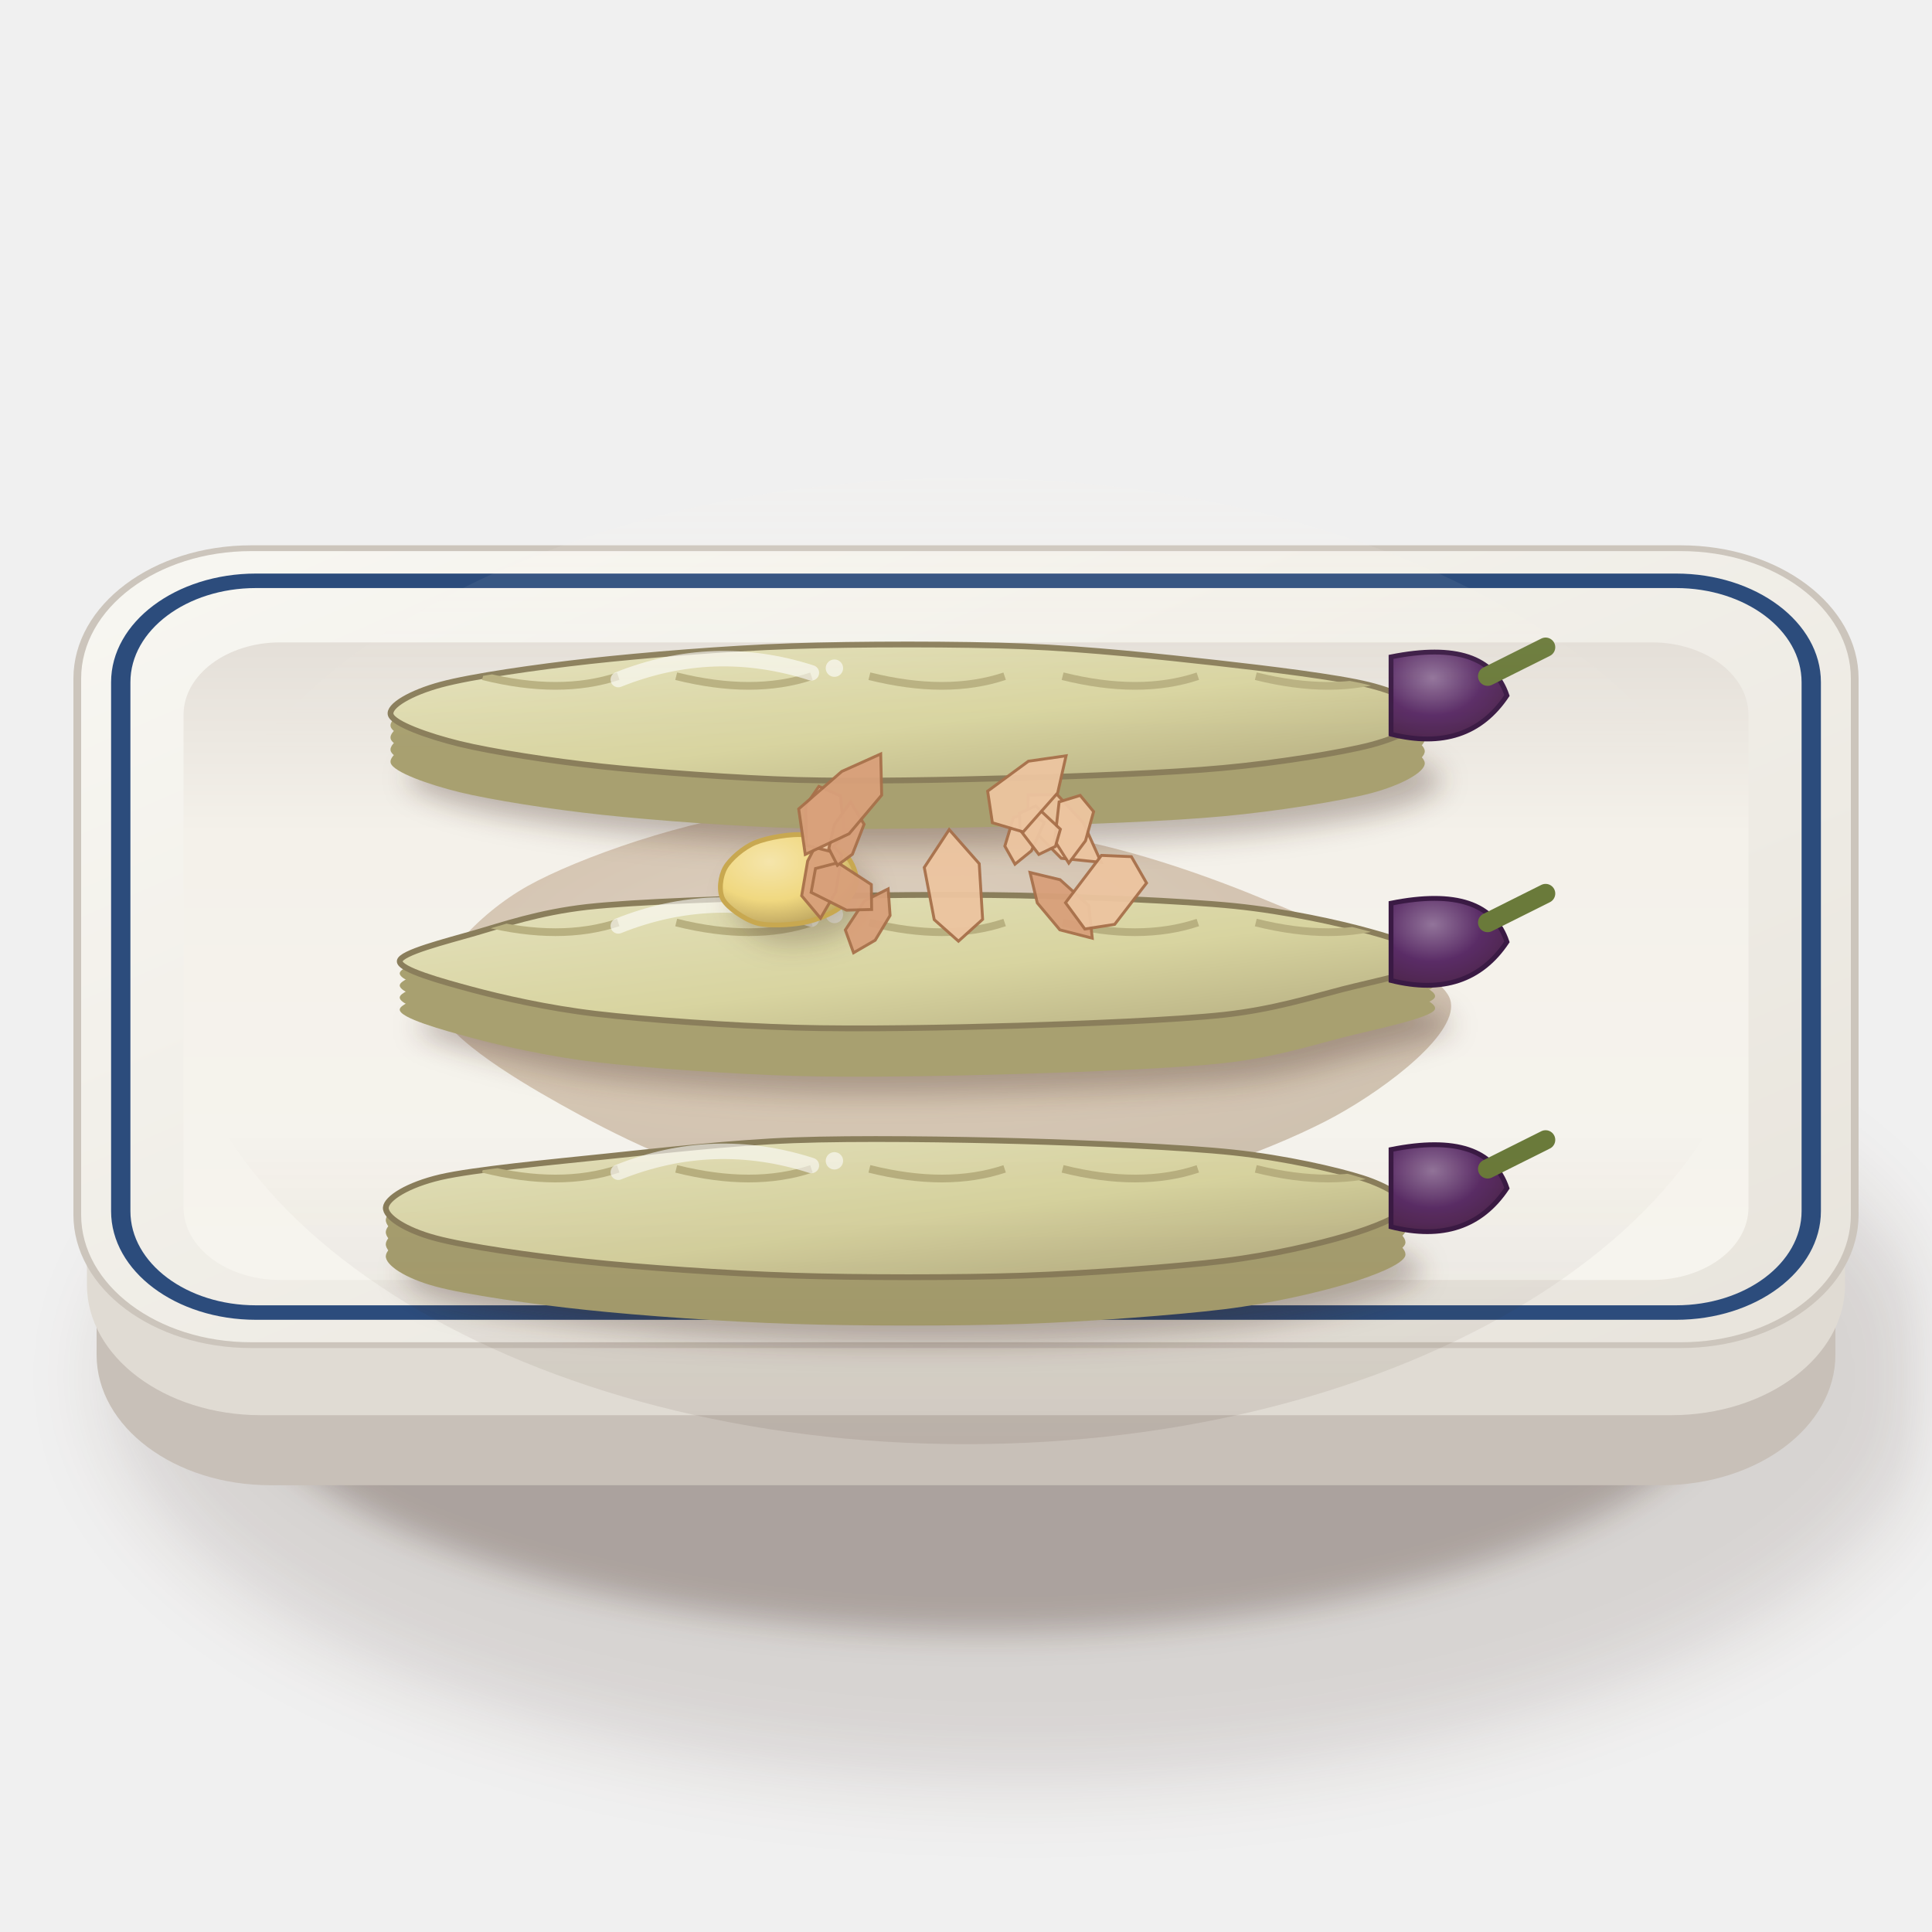
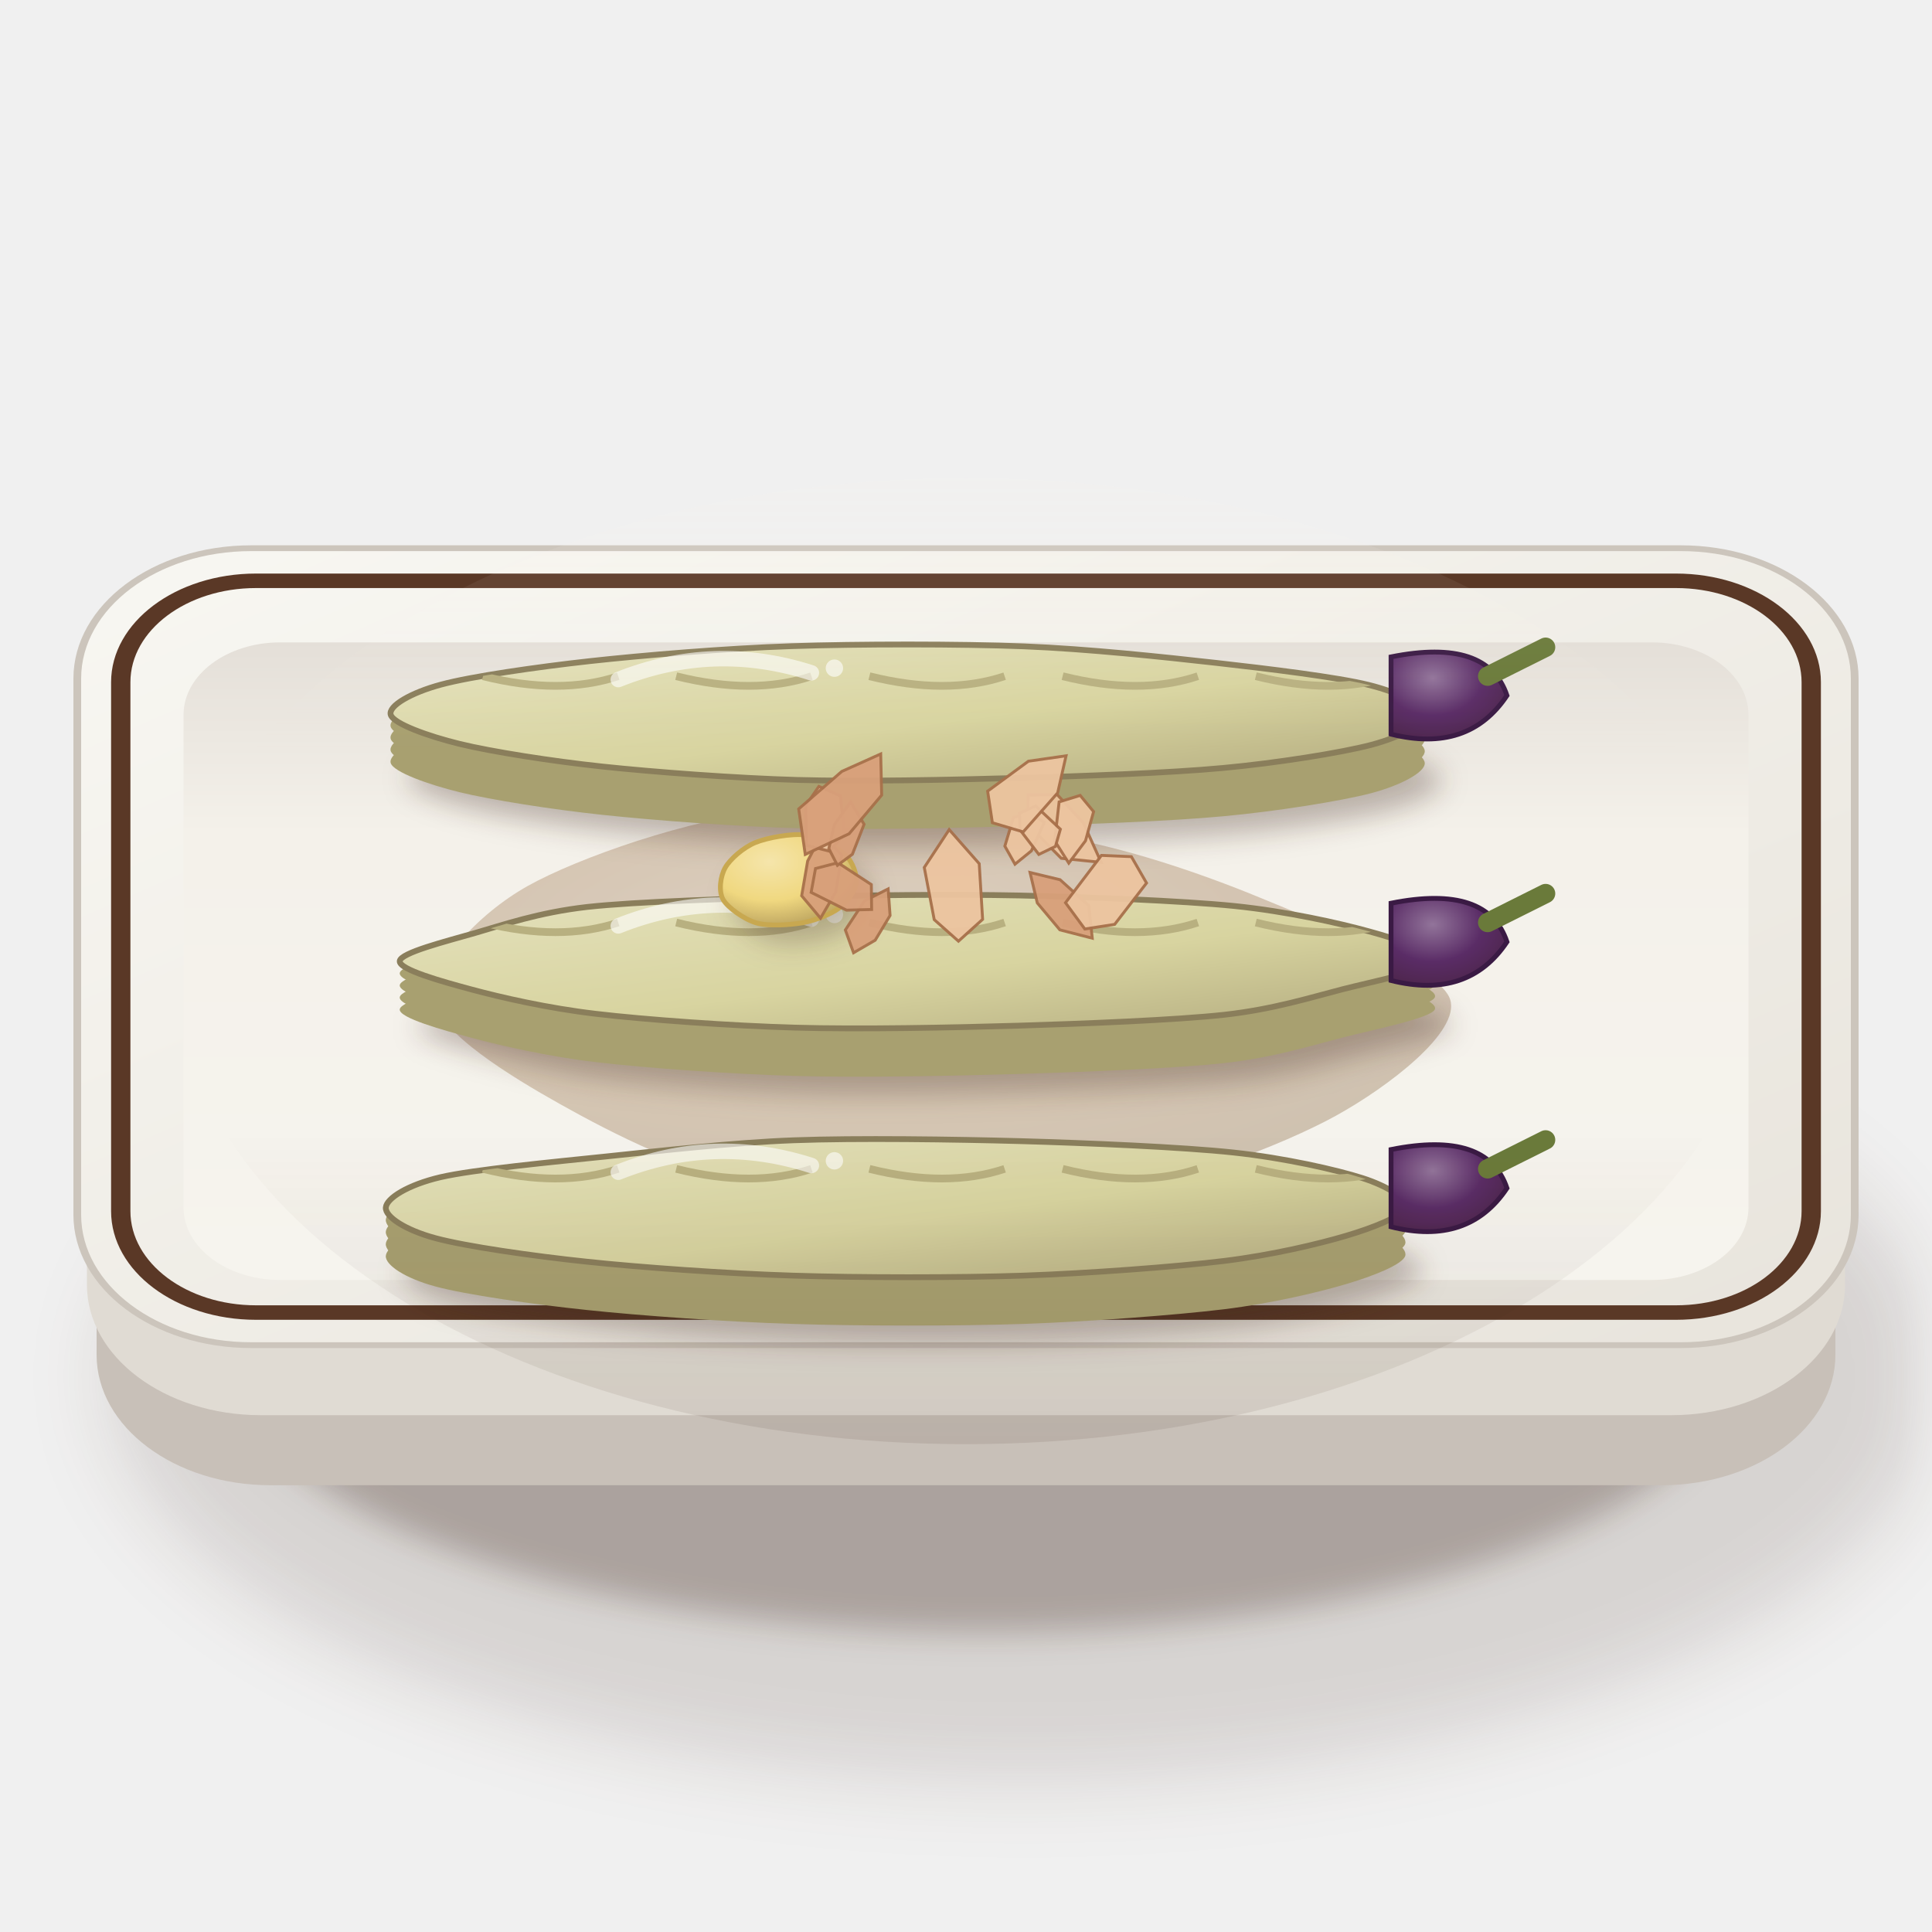
<svg xmlns="http://www.w3.org/2000/svg" viewBox="0 0 200 200" width="400" height="400">
  <defs>
    <filter id="yakinasu-1" x="-50%" y="-50%" width="200%" height="200%">
      <feGaussianBlur stdDeviation="4" />
    </filter>
    <filter id="yakinasu-2" x="-50%" y="-50%" width="200%" height="200%">
      <feGaussianBlur stdDeviation="1.6" />
    </filter>
    <linearGradient id="yakinasu-3" x1="0" y1="0" x2="1" y2="1">
      <stop offset="0" stop-color="#f8f7f2" />
      <stop offset="1" stop-color="#e8e4dc" />
    </linearGradient>
    <linearGradient id="yakinasu-4" x1="0" y1="0" x2="0" y2="1">
      <stop offset="0" stop-color="#e4dfd8" />
      <stop offset="0.3" stop-color="#f4f1ea" />
      <stop offset="1" stop-color="#f6f4ee" />
    </linearGradient>
    <radialGradient id="yakinasu-5" cx="0.4" cy="0.35" r="0.7">
      <stop offset="0" stop-color="#a7835f" />
      <stop offset="0.6" stop-color="#8a5a2a" />
      <stop offset="1" stop-color="#724921" />
    </radialGradient>
    <filter id="yakinasu-6" x="-50%" y="-50%" width="200%" height="200%">
      <feGaussianBlur stdDeviation="1.4" />
    </filter>
    <linearGradient id="yakinasu-7" x1="0" y1="0" x2="1" y2="1">
      <stop offset="0" stop-color="#e4e1bd" />
      <stop offset="0.55" stop-color="#d8d4a0" />
      <stop offset="1" stop-color="#b2aa7e" />
    </linearGradient>
    <clipPath id="yakinasu-8">
      <path d="M147.49,74C147.53,74.93 145.07,76.28 141.94,77.11C138.81,77.93 132.14,78.99 126.61,79.5C121.08,80.02 111.7,80.36 105.1,80.54C98.49,80.73 88.99,80.92 82.57,80.74C76.16,80.56 67.58,79.91 62.34,79.35C57.09,78.79 50.87,77.81 47.59,77.01C44.31,76.21 40.74,74.92 40.45,74C40.16,73.08 42.56,71.7 45.65,70.87C48.74,70.03 55.61,69.04 61.05,68.44C66.49,67.84 75.18,67.11 81.93,66.89C88.67,66.66 99.42,66.65 106.01,66.91C112.61,67.17 120.52,68.02 125.88,68.62C131.23,69.22 138.47,70.1 141.71,70.91C144.95,71.71 147.46,73.07 147.49,74Z" />
    </clipPath>
    <radialGradient id="yakinasu-9" cx="0.36" cy="0.3" r="0.78">
      <stop offset="0" stop-color="#92749a" />
      <stop offset="0.55" stop-color="#5a2c66" />
      <stop offset="1" stop-color="#4c2549" />
    </radialGradient>
    <clipPath id="yakinasu-10">
      <path d="M148.53,99.5C148.12,100.4 142.22,101.58 138.97,102.41C135.71,103.25 131.85,104.47 126.81,105.04C121.76,105.6 112,105.98 105.33,106.18C98.66,106.38 88.88,106.57 82.33,106.38C75.78,106.2 66.72,105.55 61.69,104.95C56.66,104.36 51.86,103.25 48.81,102.43C45.76,101.61 41.33,100.38 41.38,99.5C41.43,98.63 46.24,97.43 49.15,96.59C52.06,95.75 55.74,94.46 60.77,93.89C65.81,93.33 75.99,93.02 82.7,92.84C89.42,92.66 98.75,92.56 105.52,92.7C112.28,92.85 122.36,93.24 127.79,93.79C133.22,94.35 138.59,95.55 141.7,96.41C144.81,97.26 148.94,98.6 148.53,99.5Z" />
    </clipPath>
    <clipPath id="yakinasu-11">
      <path d="M145.47,125C145.21,125.9 142.12,127.11 139.31,127.94C136.5,128.77 131.75,129.91 126.74,130.53C121.74,131.14 112.66,131.82 105.96,132.05C99.25,132.28 88.82,132.27 82.04,132.05C75.26,131.84 66.29,131.2 60.75,130.61C55.2,130.03 48.18,129.02 45.06,128.17C41.94,127.33 39.86,125.95 39.94,125C40.02,124.05 42.19,122.66 45.61,121.86C49.02,121.07 57.22,120.29 62.71,119.72C68.2,119.15 75.76,118.28 82.19,118.04C88.63,117.8 98.81,117.94 105.63,118.13C112.46,118.32 122.39,118.74 127.7,119.31C133.01,119.88 138.35,121.1 141.02,121.95C143.68,122.8 145.72,124.1 145.47,125Z" />
    </clipPath>
    <radialGradient id="yakinasu-12" cx="0.36" cy="0.3" r="0.78">
      <stop offset="0" stop-color="#f5e5ab" />
      <stop offset="0.55" stop-color="#f0d880" />
      <stop offset="1" stop-color="#b59d5b" />
    </radialGradient>
    <clipPath id="yakinasu-13">
      <path d="M18,99.5A82,50 0 1 0 182,99.5A82,50 0 1 0 18,99.5Z" />
    </clipPath>
    <linearGradient id="yakinasu-14" x1="0" y1="0" x2="0" y2="1">
      <stop offset="0" stop-color="#fff8ec" stop-opacity="0.2" />
      <stop offset="0.45" stop-color="#fff8ec" stop-opacity="0" />
      <stop offset="0.75" stop-color="#3a2212" stop-opacity="0" />
      <stop offset="1" stop-color="#3a2212" stop-opacity="0.1" />
    </linearGradient>
  </defs>
  <ellipse cx="106" cy="142.4" rx="94.8" ry="41.9" fill="#3a2212" opacity="0.14" filter="url(#yakinasu-1)" />
  <ellipse cx="102" cy="140.4" rx="77.87" ry="28.57" fill="#3a2212" opacity="0.28" filter="url(#yakinasu-2)" />
  <g transform="translate(100 114) scale(1 0.75)" fill="#c8c0b8">
    <rect x="-90" y="-53" width="180" height="106" rx="18" />
  </g>
  <g transform="translate(100 106) scale(1 0.75)" fill="#e0dbd3">
    <rect x="-91" y="-54" width="182" height="108" rx="18" />
  </g>
  <g transform="translate(100 98) scale(1 0.75)" fill="url(#yakinasu-3)" stroke="#ccc5bc" stroke-width=".8" vector-effect="non-scaling-stroke">
    <rect x="-92" y="-55" width="184" height="110" rx="18" />
  </g>
-   <g transform="translate(100 98) scale(1 0.75)" fill="none" stroke="#2c4c7c" stroke-width="2" vector-effect="non-scaling-stroke">
+   <g transform="translate(100 98) scale(1 0.75)" fill="none" stroke="#5a3826" stroke-width="2" vector-effect="non-scaling-stroke">
    <rect x="-87.5" y="-50.5" width="175" height="101" rx="14" />
  </g>
  <g transform="translate(100 99.5) scale(1 0.75)" fill="url(#yakinasu-4)">
    <rect x="-81" y="-44" width="162" height="88" rx="10" />
  </g>
  <path d="M150.13,103.5C151.13,106.82 143.81,112.46 138.24,115.53C132.66,118.59 121.7,122.8 112.93,123.93C104.17,125.05 88.06,124.47 79.82,123.03C71.58,121.59 63.25,117.25 58.02,114.32C52.79,111.39 45.45,106.89 44.94,103.5C44.43,100.11 49.4,94.65 54.62,91.72C59.85,88.79 71.49,84.71 79.79,83.95C88.09,83.19 102.21,85.22 109.97,86.64C117.73,88.05 125.51,90.85 131.54,93.38C137.56,95.9 149.12,100.18 150.13,103.5Z" fill="url(#yakinasu-5)" opacity="0.3" />
  <path d="M147.49,74C147.53,74.93 145.07,76.28 141.94,77.11C138.81,77.93 132.14,78.99 126.61,79.5C121.08,80.02 111.7,80.36 105.1,80.54C98.49,80.73 88.99,80.92 82.57,80.74C76.16,80.56 67.58,79.91 62.34,79.35C57.09,78.79 50.87,77.81 47.59,77.01C44.31,76.21 40.74,74.92 40.45,74C40.16,73.08 42.56,71.7 45.65,70.87C48.74,70.03 55.61,69.04 61.05,68.44C66.49,67.84 75.18,67.11 81.93,66.89C88.67,66.66 99.42,66.65 106.01,66.91C112.61,67.17 120.52,68.02 125.88,68.62C131.23,69.22 138.47,70.1 141.71,70.91C144.95,71.71 147.46,73.07 147.49,74Z" transform="translate(1.8 6.8)" fill="#3a2212" opacity="0.3" filter="url(#yakinasu-6)" />
  <path d="M147.49,74C147.53,74.93 145.07,76.28 141.94,77.11C138.81,77.93 132.14,78.99 126.61,79.5C121.08,80.02 111.7,80.36 105.1,80.54C98.49,80.73 88.99,80.92 82.57,80.74C76.16,80.56 67.58,79.91 62.34,79.35C57.09,78.79 50.87,77.81 47.59,77.01C44.31,76.21 40.74,74.92 40.45,74C40.16,73.08 42.56,71.7 45.65,70.87C48.74,70.03 55.61,69.04 61.05,68.44C66.49,67.84 75.18,67.11 81.93,66.89C88.67,66.66 99.42,66.65 106.01,66.91C112.61,67.17 120.52,68.02 125.88,68.62C131.23,69.22 138.47,70.1 141.71,70.91C144.95,71.71 147.46,73.07 147.49,74Z" transform="translate(0 5)" fill="#a8a070" />
  <path d="M147.49,74C147.53,74.93 145.07,76.28 141.94,77.11C138.81,77.93 132.14,78.99 126.61,79.5C121.08,80.02 111.7,80.36 105.1,80.54C98.49,80.73 88.99,80.92 82.57,80.74C76.16,80.56 67.58,79.91 62.34,79.35C57.09,78.79 50.87,77.81 47.59,77.01C44.31,76.21 40.74,74.92 40.45,74C40.16,73.08 42.56,71.7 45.65,70.87C48.74,70.03 55.61,69.04 61.05,68.44C66.49,67.84 75.18,67.11 81.93,66.89C88.67,66.66 99.42,66.65 106.01,66.91C112.61,67.17 120.52,68.02 125.88,68.62C131.23,69.22 138.47,70.1 141.71,70.91C144.95,71.71 147.46,73.07 147.49,74Z" transform="translate(0 3.75)" fill="#a8a070" />
  <path d="M147.49,74C147.53,74.93 145.07,76.28 141.94,77.11C138.81,77.93 132.14,78.99 126.61,79.5C121.08,80.02 111.7,80.36 105.1,80.54C98.49,80.73 88.99,80.92 82.57,80.74C76.16,80.56 67.58,79.91 62.34,79.35C57.09,78.79 50.87,77.81 47.59,77.01C44.31,76.21 40.74,74.92 40.45,74C40.16,73.08 42.56,71.7 45.65,70.87C48.74,70.03 55.61,69.04 61.05,68.44C66.49,67.84 75.18,67.11 81.93,66.89C88.67,66.66 99.42,66.65 106.01,66.91C112.61,67.17 120.52,68.02 125.88,68.62C131.23,69.22 138.47,70.1 141.71,70.91C144.95,71.71 147.46,73.07 147.49,74Z" transform="translate(0 2.5)" fill="#a8a070" />
  <path d="M147.49,74C147.53,74.93 145.07,76.28 141.94,77.11C138.81,77.93 132.14,78.99 126.61,79.5C121.08,80.02 111.7,80.36 105.1,80.54C98.49,80.73 88.99,80.92 82.57,80.74C76.16,80.56 67.58,79.91 62.34,79.35C57.09,78.79 50.87,77.81 47.59,77.01C44.31,76.21 40.74,74.92 40.45,74C40.16,73.08 42.56,71.7 45.65,70.87C48.74,70.03 55.61,69.04 61.05,68.44C66.49,67.84 75.18,67.11 81.93,66.89C88.67,66.66 99.42,66.65 106.01,66.91C112.61,67.17 120.52,68.02 125.88,68.62C131.23,69.22 138.47,70.1 141.71,70.91C144.95,71.71 147.46,73.07 147.49,74Z" transform="translate(0 1.25)" fill="#a8a070" />
  <path d="M147.49,74C147.53,74.93 145.07,76.28 141.94,77.11C138.81,77.93 132.14,78.99 126.61,79.5C121.08,80.02 111.7,80.36 105.1,80.54C98.49,80.73 88.99,80.92 82.57,80.74C76.16,80.56 67.58,79.91 62.34,79.35C57.09,78.79 50.87,77.81 47.59,77.01C44.31,76.21 40.74,74.92 40.45,74C40.16,73.08 42.56,71.7 45.65,70.87C48.74,70.03 55.61,69.04 61.05,68.44C66.49,67.84 75.18,67.11 81.93,66.89C88.67,66.66 99.42,66.65 106.01,66.91C112.61,67.17 120.52,68.02 125.88,68.62C131.23,69.22 138.47,70.1 141.71,70.91C144.95,71.71 147.46,73.07 147.49,74Z" fill="url(#yakinasu-7)" stroke="#8a7e5b" stroke-width=".6" />
  <g clip-path="url(#yakinasu-8)">
    <path d="M50,70 q8,2 14,0" stroke="#b8b080" stroke-width=".8" fill="none" />
    <path d="M70,70 q8,2 14,0" stroke="#b8b080" stroke-width=".8" fill="none" />
    <path d="M90,70 q8,2 14,0" stroke="#b8b080" stroke-width=".8" fill="none" />
    <path d="M110,70 q8,2 14,0" stroke="#b8b080" stroke-width=".8" fill="none" />
    <path d="M130,70 q8,2 14,0" stroke="#b8b080" stroke-width=".8" fill="none" />
  </g>
  <path d="M144,68 q10,-2 12,4 q-4,6 -12,4Z" fill="url(#yakinasu-9)" stroke="#3a1a44" stroke-width=".5" />
  <path d="M154,70 l6,-3" stroke="#6a7a3a" stroke-width="2" stroke-linecap="round" />
  <g transform="translate(74 70) rotate(-2)">
    <path d="M-10,0 Q0,-3.6 10,0" stroke="#fff" stroke-width="1.6" fill="none" stroke-linecap="round" opacity="0.6" />
    <circle cx="12.4" cy="-.4" r=".9" fill="#fff" opacity="0.6" />
  </g>
  <path d="M148.53,99.5C148.12,100.4 142.22,101.58 138.97,102.41C135.71,103.25 131.85,104.47 126.81,105.04C121.76,105.6 112,105.98 105.33,106.18C98.66,106.38 88.88,106.57 82.33,106.38C75.78,106.2 66.72,105.55 61.69,104.95C56.66,104.36 51.86,103.25 48.81,102.43C45.76,101.61 41.33,100.38 41.38,99.5C41.43,98.63 46.24,97.43 49.15,96.59C52.06,95.75 55.74,94.46 60.77,93.89C65.81,93.33 75.99,93.02 82.7,92.84C89.42,92.66 98.75,92.56 105.52,92.7C112.28,92.85 122.36,93.24 127.79,93.79C133.22,94.35 138.59,95.55 141.7,96.41C144.81,97.26 148.94,98.6 148.53,99.5Z" transform="translate(1.8 6.8)" fill="#3a2212" opacity="0.3" filter="url(#yakinasu-6)" />
  <path d="M148.53,99.5C148.12,100.4 142.22,101.58 138.97,102.41C135.71,103.25 131.85,104.47 126.81,105.04C121.76,105.6 112,105.98 105.33,106.18C98.66,106.38 88.88,106.57 82.33,106.38C75.78,106.2 66.72,105.55 61.69,104.95C56.66,104.36 51.86,103.25 48.81,102.43C45.76,101.61 41.33,100.38 41.38,99.5C41.43,98.63 46.24,97.43 49.15,96.59C52.06,95.75 55.74,94.46 60.77,93.89C65.81,93.33 75.99,93.02 82.7,92.84C89.42,92.66 98.75,92.56 105.52,92.7C112.28,92.85 122.36,93.24 127.79,93.79C133.22,94.35 138.59,95.55 141.7,96.41C144.81,97.26 148.94,98.6 148.53,99.5Z" transform="translate(0 5)" fill="#a8a070" />
  <path d="M148.53,99.5C148.12,100.4 142.22,101.58 138.97,102.41C135.71,103.25 131.85,104.47 126.81,105.04C121.76,105.6 112,105.98 105.33,106.18C98.66,106.38 88.88,106.57 82.33,106.38C75.78,106.2 66.72,105.55 61.69,104.95C56.66,104.36 51.86,103.25 48.81,102.43C45.76,101.61 41.33,100.38 41.38,99.5C41.43,98.63 46.24,97.43 49.15,96.59C52.06,95.75 55.74,94.46 60.77,93.89C65.81,93.33 75.99,93.02 82.7,92.84C89.42,92.66 98.75,92.56 105.52,92.7C112.28,92.85 122.36,93.24 127.79,93.79C133.22,94.35 138.59,95.55 141.7,96.41C144.81,97.26 148.94,98.6 148.53,99.5Z" transform="translate(0 3.75)" fill="#a8a070" />
  <path d="M148.53,99.5C148.12,100.4 142.22,101.58 138.97,102.41C135.71,103.25 131.85,104.47 126.81,105.04C121.76,105.6 112,105.98 105.33,106.18C98.66,106.38 88.88,106.57 82.33,106.38C75.78,106.2 66.72,105.55 61.69,104.95C56.66,104.36 51.86,103.25 48.81,102.43C45.76,101.61 41.33,100.38 41.38,99.5C41.43,98.63 46.24,97.43 49.15,96.59C52.06,95.75 55.74,94.46 60.77,93.89C65.81,93.33 75.99,93.02 82.7,92.84C89.42,92.66 98.75,92.56 105.52,92.7C112.28,92.85 122.36,93.24 127.79,93.79C133.22,94.35 138.59,95.55 141.7,96.41C144.81,97.26 148.94,98.6 148.53,99.5Z" transform="translate(0 2.5)" fill="#a8a070" />
  <path d="M148.53,99.5C148.12,100.4 142.22,101.58 138.97,102.41C135.71,103.25 131.85,104.47 126.81,105.04C121.76,105.6 112,105.98 105.33,106.18C98.66,106.38 88.88,106.57 82.33,106.38C75.78,106.2 66.72,105.55 61.69,104.95C56.66,104.36 51.86,103.25 48.81,102.43C45.76,101.61 41.33,100.38 41.38,99.5C41.43,98.63 46.24,97.43 49.15,96.59C52.06,95.75 55.74,94.46 60.77,93.89C65.81,93.33 75.99,93.02 82.7,92.84C89.42,92.66 98.75,92.56 105.52,92.7C112.28,92.85 122.36,93.24 127.79,93.79C133.22,94.35 138.59,95.55 141.7,96.41C144.81,97.26 148.94,98.6 148.53,99.5Z" transform="translate(0 1.25)" fill="#a8a070" />
  <path d="M148.53,99.5C148.12,100.4 142.22,101.58 138.97,102.41C135.71,103.25 131.85,104.47 126.81,105.04C121.76,105.6 112,105.98 105.33,106.18C98.66,106.38 88.88,106.57 82.33,106.38C75.78,106.2 66.72,105.55 61.69,104.95C56.66,104.36 51.86,103.25 48.81,102.43C45.76,101.61 41.33,100.38 41.38,99.5C41.43,98.63 46.24,97.43 49.15,96.59C52.06,95.75 55.74,94.46 60.77,93.89C65.81,93.33 75.99,93.02 82.7,92.84C89.42,92.66 98.75,92.56 105.52,92.7C112.28,92.85 122.36,93.24 127.79,93.79C133.22,94.35 138.59,95.55 141.7,96.41C144.81,97.26 148.94,98.6 148.53,99.5Z" fill="url(#yakinasu-7)" stroke="#8a7e5b" stroke-width=".6" />
  <g clip-path="url(#yakinasu-10)">
    <path d="M50,95.5 q8,2 14,0" stroke="#b8b080" stroke-width=".8" fill="none" />
    <path d="M70,95.5 q8,2 14,0" stroke="#b8b080" stroke-width=".8" fill="none" />
    <path d="M90,95.5 q8,2 14,0" stroke="#b8b080" stroke-width=".8" fill="none" />
    <path d="M110,95.5 q8,2 14,0" stroke="#b8b080" stroke-width=".8" fill="none" />
    <path d="M130,95.5 q8,2 14,0" stroke="#b8b080" stroke-width=".8" fill="none" />
  </g>
  <path d="M144,93.5 q10,-2 12,4 q-4,6 -12,4Z" fill="url(#yakinasu-9)" stroke="#3a1a44" stroke-width=".5" />
  <path d="M154,95.5 l6,-3" stroke="#6a7a3a" stroke-width="2" stroke-linecap="round" />
  <g transform="translate(74 95.5) rotate(-2)">
    <path d="M-10,0 Q0,-3.6 10,0" stroke="#fff" stroke-width="1.6" fill="none" stroke-linecap="round" opacity="0.6" />
    <circle cx="12.4" cy="-.4" r=".9" fill="#fff" opacity="0.6" />
  </g>
  <path d="M145.47,125C145.21,125.9 142.12,127.11 139.31,127.94C136.5,128.77 131.75,129.91 126.74,130.53C121.74,131.14 112.66,131.82 105.96,132.05C99.25,132.28 88.82,132.27 82.04,132.05C75.26,131.84 66.29,131.2 60.75,130.61C55.2,130.03 48.18,129.02 45.06,128.17C41.94,127.33 39.86,125.95 39.94,125C40.02,124.05 42.19,122.66 45.61,121.86C49.02,121.07 57.22,120.29 62.71,119.72C68.2,119.15 75.76,118.28 82.19,118.04C88.63,117.8 98.81,117.94 105.63,118.13C112.46,118.32 122.39,118.74 127.7,119.31C133.01,119.88 138.35,121.1 141.02,121.95C143.68,122.8 145.72,124.1 145.47,125Z" transform="translate(1.8 6.8)" fill="#3a2212" opacity="0.3" filter="url(#yakinasu-6)" />
  <path d="M145.47,125C145.21,125.9 142.12,127.11 139.31,127.94C136.5,128.77 131.75,129.91 126.74,130.53C121.74,131.14 112.66,131.82 105.96,132.05C99.25,132.28 88.82,132.27 82.04,132.05C75.26,131.84 66.29,131.2 60.75,130.61C55.2,130.03 48.18,129.02 45.06,128.17C41.94,127.33 39.86,125.95 39.94,125C40.02,124.05 42.19,122.66 45.61,121.86C49.02,121.07 57.22,120.29 62.71,119.72C68.2,119.15 75.76,118.28 82.19,118.04C88.63,117.8 98.81,117.94 105.63,118.13C112.46,118.32 122.39,118.74 127.7,119.31C133.01,119.88 138.35,121.1 141.02,121.95C143.68,122.8 145.72,124.1 145.47,125Z" transform="translate(0 5)" fill="#a8a070" />
  <path d="M145.47,125C145.21,125.9 142.12,127.11 139.31,127.94C136.5,128.77 131.75,129.91 126.74,130.53C121.74,131.14 112.66,131.82 105.96,132.05C99.25,132.28 88.82,132.27 82.04,132.05C75.26,131.84 66.29,131.2 60.75,130.61C55.2,130.03 48.18,129.02 45.06,128.17C41.94,127.33 39.86,125.95 39.94,125C40.02,124.05 42.19,122.66 45.61,121.86C49.02,121.07 57.22,120.29 62.71,119.72C68.2,119.15 75.76,118.28 82.19,118.04C88.63,117.8 98.81,117.94 105.63,118.13C112.46,118.32 122.39,118.74 127.7,119.31C133.01,119.88 138.35,121.1 141.02,121.95C143.68,122.8 145.72,124.1 145.47,125Z" transform="translate(0 3.75)" fill="#a8a070" />
  <path d="M145.47,125C145.21,125.9 142.12,127.11 139.31,127.94C136.5,128.77 131.75,129.91 126.74,130.53C121.74,131.14 112.66,131.82 105.96,132.05C99.25,132.28 88.82,132.27 82.04,132.05C75.26,131.84 66.29,131.2 60.75,130.61C55.2,130.03 48.18,129.02 45.06,128.17C41.94,127.33 39.86,125.95 39.94,125C40.02,124.05 42.19,122.66 45.61,121.86C49.02,121.07 57.22,120.29 62.71,119.72C68.2,119.15 75.76,118.28 82.19,118.04C88.63,117.8 98.81,117.94 105.63,118.13C112.46,118.32 122.39,118.74 127.7,119.31C133.01,119.88 138.35,121.1 141.02,121.95C143.68,122.8 145.72,124.1 145.47,125Z" transform="translate(0 2.5)" fill="#a8a070" />
  <path d="M145.47,125C145.21,125.9 142.12,127.11 139.31,127.94C136.5,128.77 131.75,129.91 126.74,130.53C121.74,131.14 112.66,131.82 105.96,132.05C99.25,132.28 88.82,132.27 82.04,132.05C75.26,131.84 66.29,131.2 60.75,130.61C55.2,130.03 48.18,129.02 45.06,128.17C41.94,127.33 39.86,125.95 39.94,125C40.02,124.05 42.19,122.66 45.61,121.86C49.02,121.07 57.22,120.29 62.71,119.72C68.2,119.15 75.76,118.28 82.19,118.04C88.63,117.8 98.81,117.94 105.63,118.13C112.46,118.32 122.39,118.74 127.7,119.31C133.01,119.88 138.35,121.1 141.02,121.95C143.68,122.8 145.72,124.1 145.47,125Z" transform="translate(0 1.25)" fill="#a8a070" />
  <path d="M145.47,125C145.21,125.9 142.12,127.11 139.31,127.94C136.5,128.77 131.75,129.91 126.74,130.53C121.74,131.14 112.66,131.82 105.96,132.05C99.25,132.28 88.82,132.27 82.04,132.05C75.26,131.84 66.29,131.2 60.75,130.61C55.2,130.03 48.18,129.02 45.06,128.17C41.94,127.33 39.86,125.95 39.94,125C40.02,124.05 42.19,122.66 45.61,121.86C49.02,121.07 57.22,120.29 62.71,119.72C68.2,119.15 75.76,118.28 82.19,118.04C88.63,117.8 98.81,117.94 105.63,118.13C112.46,118.32 122.39,118.74 127.7,119.31C133.01,119.88 138.35,121.1 141.02,121.95C143.68,122.8 145.72,124.1 145.47,125Z" fill="url(#yakinasu-7)" stroke="#8a7e5b" stroke-width=".6" />
  <g clip-path="url(#yakinasu-11)">
    <path d="M50,121 q8,2 14,0" stroke="#b8b080" stroke-width=".8" fill="none" />
    <path d="M70,121 q8,2 14,0" stroke="#b8b080" stroke-width=".8" fill="none" />
    <path d="M90,121 q8,2 14,0" stroke="#b8b080" stroke-width=".8" fill="none" />
    <path d="M110,121 q8,2 14,0" stroke="#b8b080" stroke-width=".8" fill="none" />
    <path d="M130,121 q8,2 14,0" stroke="#b8b080" stroke-width=".8" fill="none" />
  </g>
  <path d="M144,119 q10,-2 12,4 q-4,6 -12,4Z" fill="url(#yakinasu-9)" stroke="#3a1a44" stroke-width=".5" />
  <path d="M154,121 l6,-3" stroke="#6a7a3a" stroke-width="2" stroke-linecap="round" />
  <g transform="translate(74 121) rotate(-2)">
    <path d="M-10,0 Q0,-3.6 10,0" stroke="#fff" stroke-width="1.6" fill="none" stroke-linecap="round" opacity="0.6" />
    <circle cx="12.4" cy="-.4" r=".9" fill="#fff" opacity="0.6" />
  </g>
  <path d="M88.64,91.44C88.54,92.27 87.65,93.42 86.83,94.03C86,94.64 84.4,95.29 83.12,95.52C81.85,95.75 79.54,95.9 78.3,95.54C77.06,95.18 75.33,93.96 74.85,93.11C74.37,92.25 74.57,90.71 75.07,89.83C75.57,88.94 76.95,87.73 78.19,87.22C79.44,86.71 81.98,86.25 83.38,86.44C84.77,86.63 86.71,87.73 87.5,88.48C88.29,89.23 88.75,90.61 88.64,91.44Z" transform="translate(1.4 1.8)" fill="#3a2212" opacity="0.28" filter="url(#yakinasu-6)" />
  <path d="M88.64,91.44C88.54,92.27 87.65,93.42 86.83,94.03C86,94.64 84.4,95.29 83.12,95.52C81.85,95.75 79.54,95.9 78.3,95.54C77.06,95.18 75.33,93.96 74.85,93.11C74.37,92.25 74.57,90.71 75.07,89.83C75.57,88.94 76.95,87.73 78.19,87.22C79.44,86.71 81.98,86.25 83.38,86.44C84.77,86.63 86.71,87.73 87.5,88.48C88.29,89.23 88.75,90.61 88.64,91.44Z" fill="url(#yakinasu-12)" stroke="#c8a850" stroke-width=".5" />
  <path d="M84.94,95.05L82.99,92.73L83.61,89.13L85.1,86.29L87.14,88.53L86.53,92.32Z" fill="#d8a07a" stroke="#a8704a" stroke-width=".3" opacity=".95" />
  <path d="M88.36,98.63L87.51,96.27L89.5,93.25L91.94,92.02L92.14,94.77L90.6,97.33Z" fill="#d8a07a" stroke="#a8704a" stroke-width=".3" opacity=".95" />
  <path d="M90.23,94.15L87.63,94.22L83.97,92.38L84.42,89.91L86.74,89.31L90.2,91.57Z" fill="#d8a07a" stroke="#a8704a" stroke-width=".3" opacity=".95" />
  <path d="M99.22,97.43L96.71,95.2L95.68,89.8L98.26,85.88L101.37,89.41L101.72,95.17Z" fill="#ecc4a0" stroke="#a8704a" stroke-width=".3" opacity=".95" />
  <path d="M113.99,89.27L109.86,88.85L106.35,85.3L106.44,82.3L109.44,82.26L112.16,85.2Z" fill="#ecc4a0" stroke="#a8704a" stroke-width=".3" opacity=".95" />
  <path d="M85.84,88.11L83.48,87.5L83.41,83.39L84.77,81.41L87,82.39L87.39,86.42Z" fill="#ecc4a0" stroke="#a8704a" stroke-width=".3" opacity=".95" />
  <path d="M86.69,89.58L85.8,87.85L86.36,85.38L88.06,83.02L89.45,85.33L88.24,88.43Z" fill="#d8a07a" stroke="#a8704a" stroke-width=".3" opacity=".95" />
  <path d="M83.36,88.45L82.68,83.74L87.14,79.86L91.17,78.05L91.27,82.31L87.9,86.31Z" fill="#d8a07a" stroke="#a8704a" stroke-width=".3" opacity=".95" />
  <path d="M105.07,89.46L104.02,87.59L104.91,84.64L106.52,84.16L108.1,85.12L106.77,88.08Z" fill="#ecc4a0" stroke="#a8704a" stroke-width=".3" opacity=".95" />
  <path d="M113.07,97.12L109.72,96.26L107.38,93.47L106.63,90.32L109.74,91.07L112.71,93.75Z" fill="#d8a07a" stroke="#a8704a" stroke-width=".3" opacity=".95" />
  <path d="M110.64,89.35L109.18,87.04L109.64,83.01L111.82,82.34L113.21,84.02L112.37,87.04Z" fill="#ecc4a0" stroke="#a8704a" stroke-width=".3" opacity=".95" />
  <path d="M109.26,87.62L107.54,88.45L105.6,85.92L105.53,84.2L107.21,83.43L109.77,85.84Z" fill="#ecc4a0" stroke="#a8704a" stroke-width=".3" opacity=".95" />
  <path d="M102.73,85.17L102.24,81.9L106.46,78.8L110.36,78.24L109.49,82.08L105.92,86.12Z" fill="#ecc4a0" stroke="#a8704a" stroke-width=".3" opacity=".95" />
  <path d="M112.3,96.17L110.3,93.45L114.02,88.55L117.12,88.68L118.69,91.41L115.39,95.69Z" fill="#ecc4a0" stroke="#a8704a" stroke-width=".3" opacity=".95" />
  <rect x="0" y="19.5" width="200" height="130" fill="url(#yakinasu-14)" clip-path="url(#yakinasu-13)" />
</svg>
